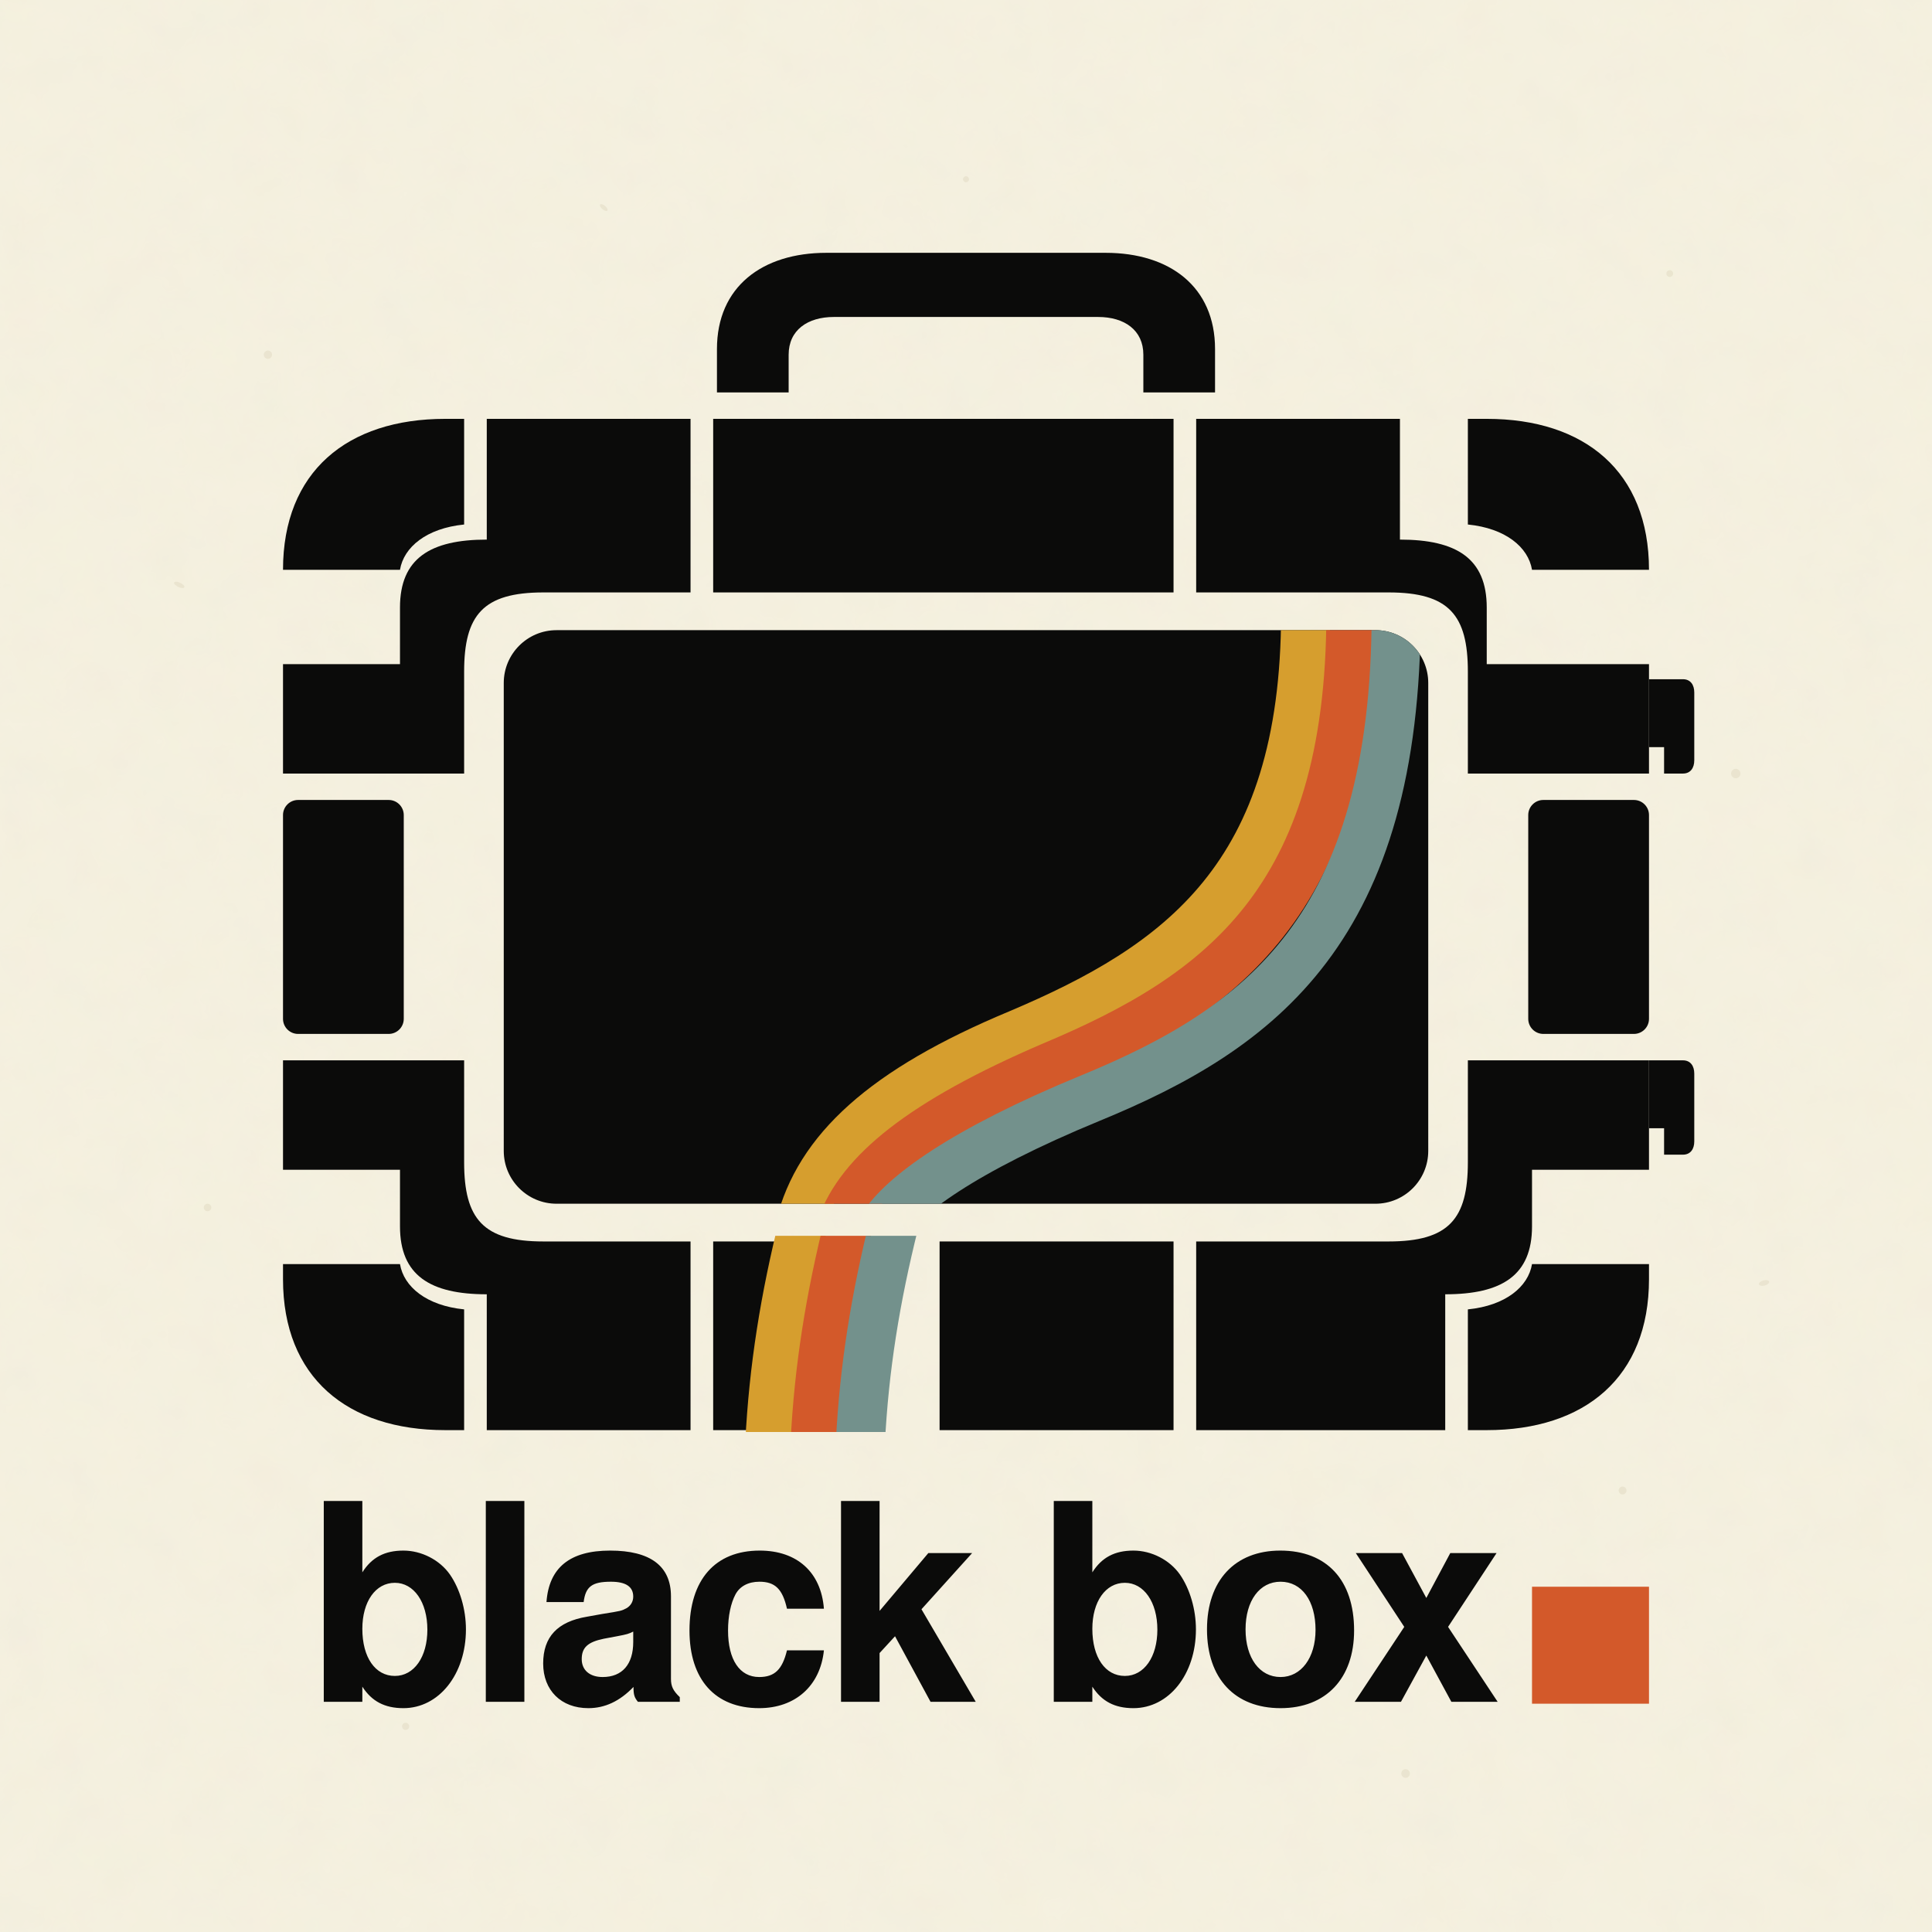
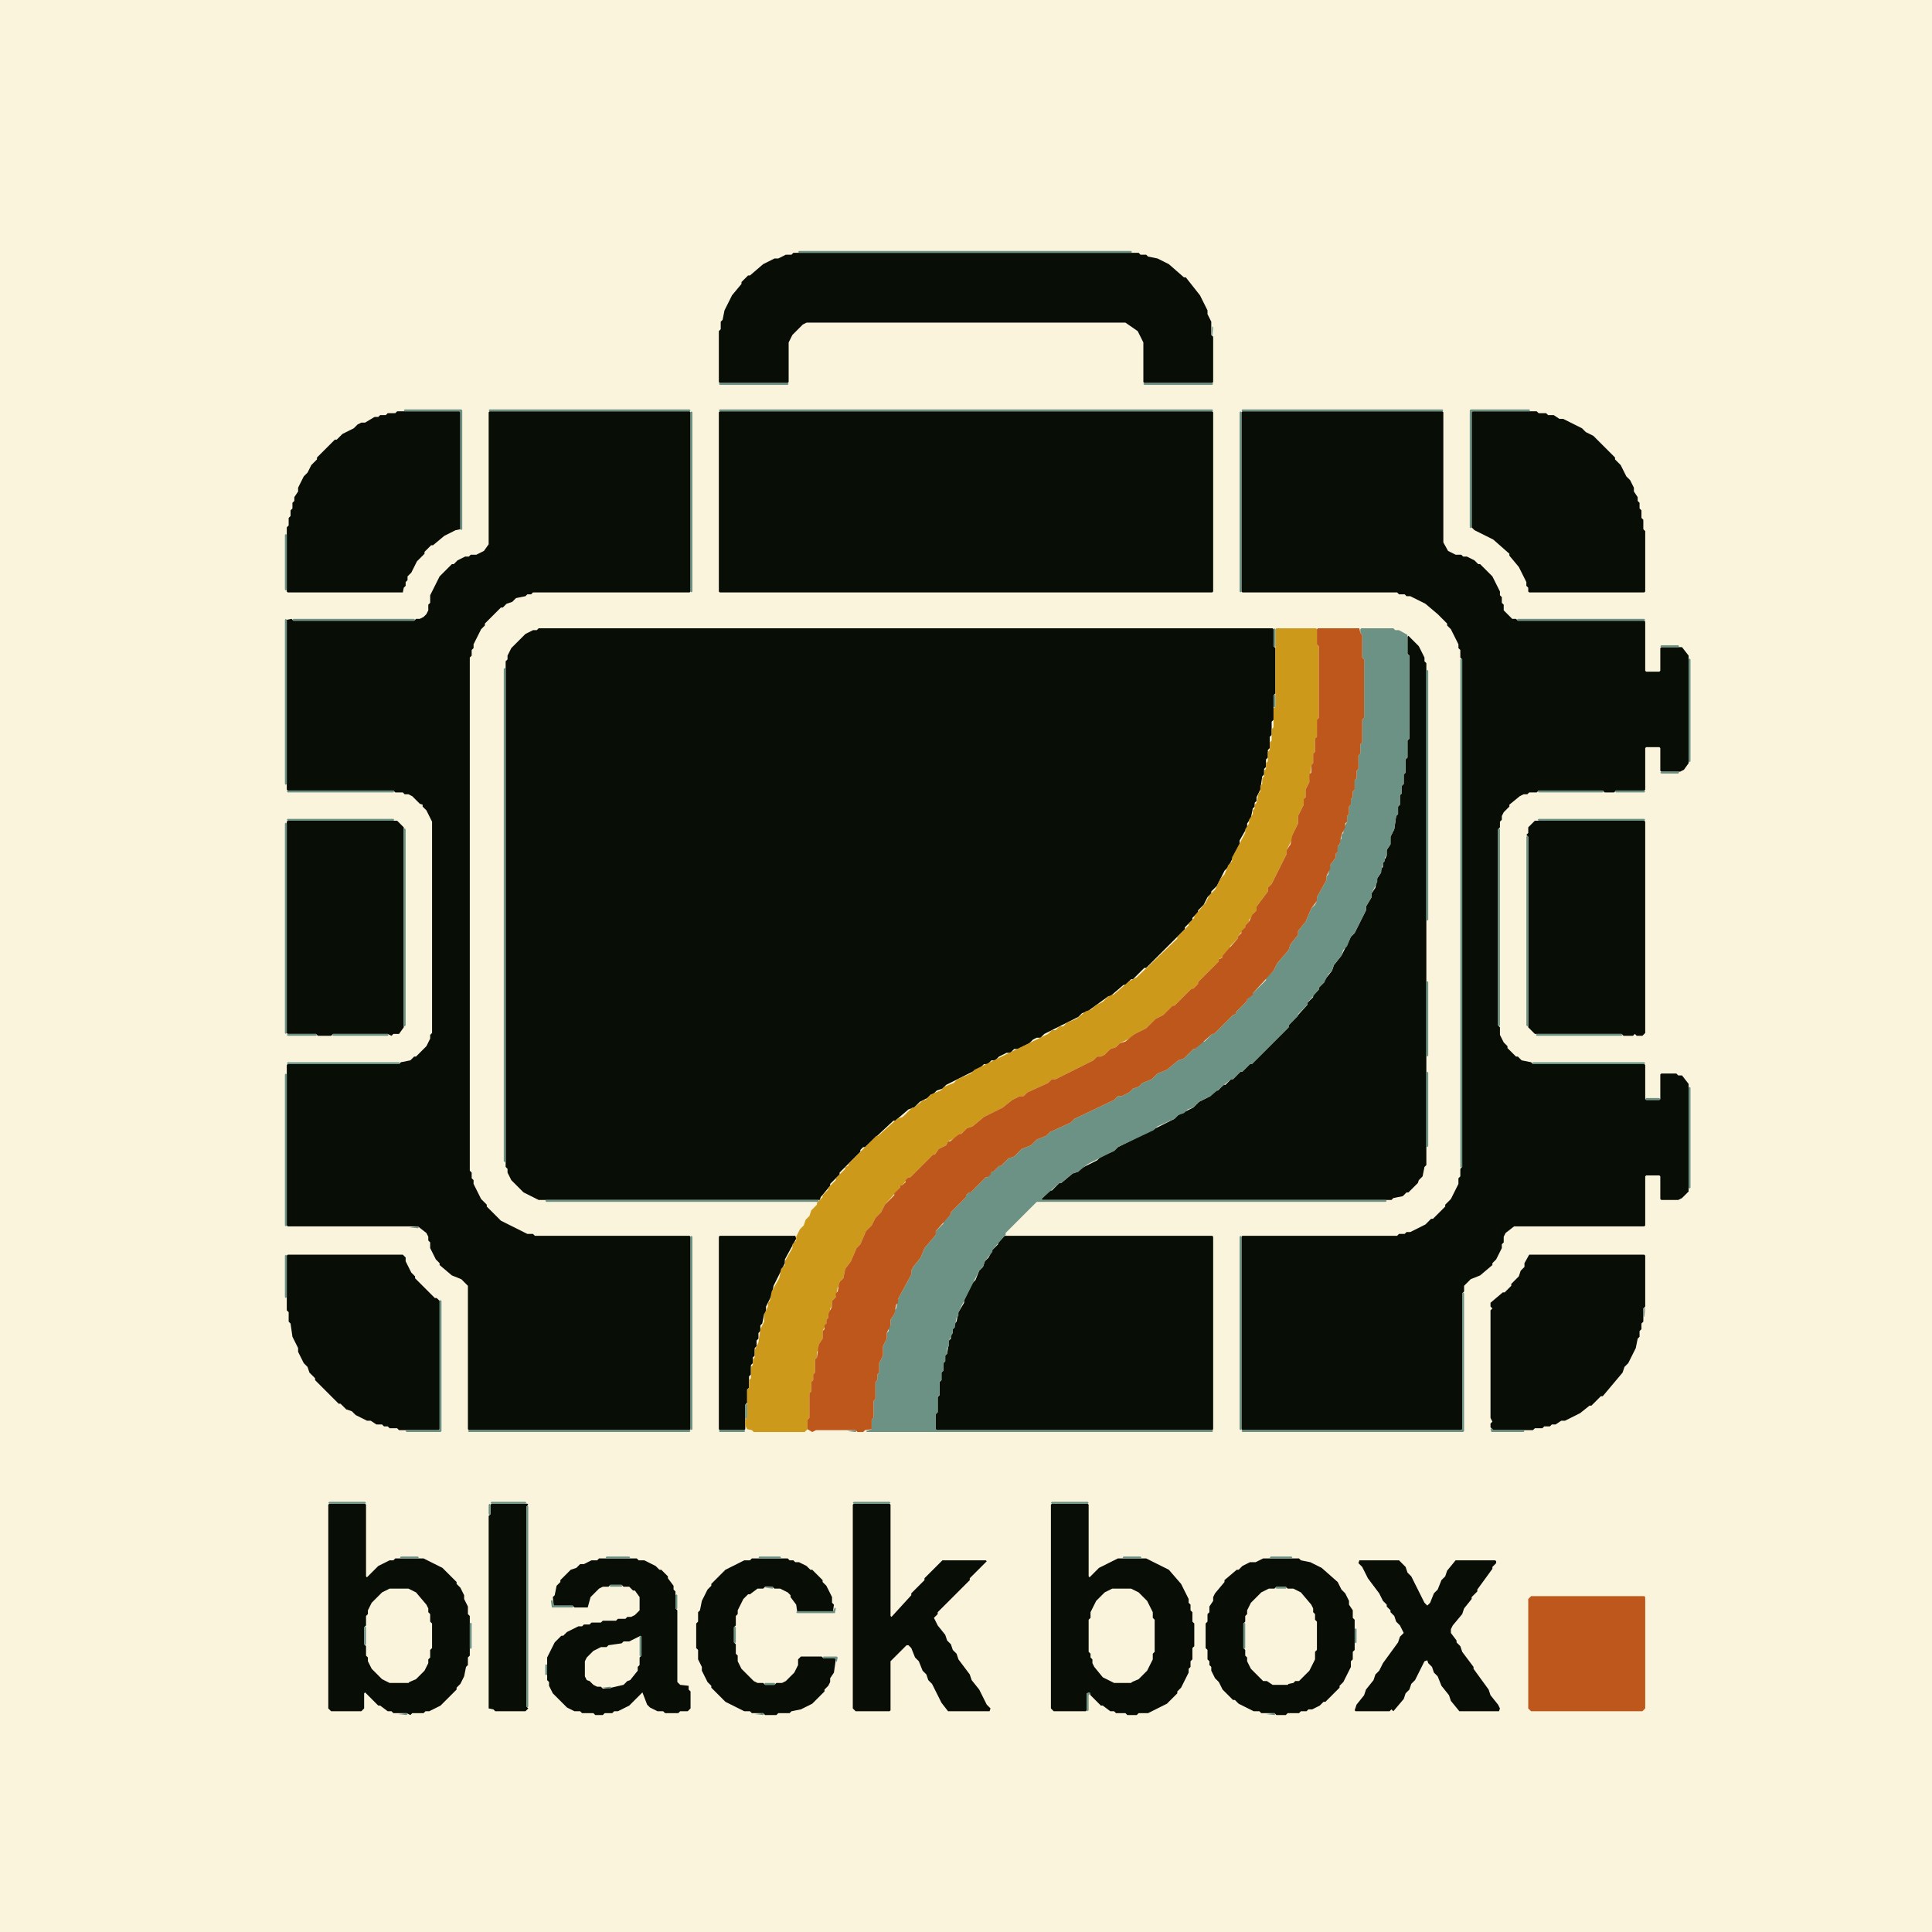
- <svg xmlns="http://www.w3.org/2000/svg" viewBox="0 0 1024 1024" width="1024" height="1024">
-   <defs>
-     <filter id="paper-texture" x="0%" y="0%" width="100%" height="100%">
-       <feTurbulence type="fractalNoise" baseFrequency="0.04" numOctaves="4" seed="15" result="noise" />
-       <feColorMatrix type="matrix" values="         1 0 0 0 0         0 1 0 0 0         0 0 1 0 0         0 0 0 0.045 0" in="noise" result="faintNoise" />
-       <feComposite operator="in" in="faintNoise" in2="SourceGraphic" result="clippedNoise" />
-       <feBlend mode="multiply" in="SourceGraphic" in2="clippedNoise" />
-     </filter>
-     <clipPath id="inner-screen-clip">
-       <rect x="267" y="334" width="490" height="304" rx="28" />
-     </clipPath>
-     <clipPath id="bottom-bezel-clip">
-       <rect x="378" y="655" width="234" height="104" />
-     </clipPath>
-   </defs>
-   <g id="background">
-     <rect width="1024" height="1024" fill="#F8F5E8" />
-     <rect width="1024" height="1024" fill="#F5F1E0" filter="url(#paper-texture)" />
-     <g fill="#E2DBC3" opacity="0.55">
-       <circle cx="142" cy="188" r="2.2" />
-       <circle cx="885" cy="145" r="1.8" />
-       <circle cx="920" cy="410" r="2.5" />
-       <circle cx="110" cy="640" r="2.0" />
-       <circle cx="860" cy="790" r="2.1" />
-       <circle cx="215" cy="915" r="1.9" />
-       <circle cx="512" cy="95" r="1.6" />
-       <circle cx="745" cy="940" r="2.3" />
-       <ellipse cx="95" cy="310" rx="3" ry="1.2" transform="rotate(25 95 310)" />
-       <ellipse cx="935" cy="680" rx="2.8" ry="1.4" transform="rotate(-15 935 680)" />
-       <ellipse cx="320" cy="110" rx="2.5" ry="1.1" transform="rotate(40 320 110)" />
-     </g>
-   </g>
-   <g id="case-icon" fill="#0B0B0A">
-     <path d="M 380 208              L 380 185              C 380 152, 404 134, 438 134              L 586 134              C 620 134, 644 152, 644 185              L 644 208              L 606 208              L 606 188              C 606 175, 596 168, 582 168              L 442 168              C 428 168, 418 175, 418 188              L 418 208 Z" />
-     <path d="M 150 302              C 150 250, 184 222, 236 222              L 246 222              L 246 278              C 226 280, 214 290, 212 302 Z" />
-     <path d="M 258 222              L 366 222              L 366 314              L 288 314              C 256 314, 246 326, 246 356              L 246 410              L 150 410              L 150 352              L 212 352              L 212 322              C 212 296, 228 286, 258 286 Z" />
-     <rect x="378" y="222" width="244" height="92" />
-     <path d="M 634 222              L 742 222              L 742 286              C 772 286, 788 296, 788 322              L 788 352              L 874 352              L 874 410              L 778 410              L 778 356              C 778 326, 768 314, 736 314              L 634 314 Z" />
-     <path d="M 754 222              L 788 222              C 840 222, 874 250, 874 302              L 812 302              C 810 290, 798 280, 778 278              L 778 222 Z" />
-     <rect x="150" y="424" width="64" height="124" rx="8" />
-     <path d="M 150 562              L 246 562              L 246 616              C 246 646, 256 658, 288 658              L 366 658              L 366 758              L 258 758              L 258 686              C 228 686, 212 676, 212 650              L 212 620              L 150 620 Z" />
-     <path d="M 150 670              L 212 670              C 214 682, 226 692, 246 694              L 246 758              L 236 758              C 184 758, 150 730, 150 678 Z" />
-     <rect x="378" y="658" width="44" height="100" />
-     <rect x="498" y="658" width="124" height="100" />
-     <path d="M 634 658              L 736 658              C 768 658, 778 646, 778 616              L 778 562              L 874 562              L 874 620              L 812 620              L 812 650              C 812 676, 796 686, 766 686              L 766 758              L 634 758 Z" />
-     <path d="M 812 670              L 874 670              L 874 678              C 874 730, 840 758, 788 758              L 778 758              L 778 694              C 798 692, 810 682, 812 670 Z" />
-     <rect x="810" y="424" width="64" height="124" rx="8" />
-     <path d="M 874 360 L 892 360 C 896 360, 898 363, 898 367 L 898 403 C 898 407, 896 410, 892 410 L 882 410 L 882 396 L 874 396 Z" />
-     <path d="M 874 562 L 892 562 C 896 562, 898 565, 898 569 L 898 605 C 898 609, 896 612, 892 612 L 882 612 L 882 598 L 874 598 Z" />
-     <rect x="267" y="334" width="490" height="304" rx="28" />
-   </g>
-   <g id="retro-ribbon" fill="none" stroke-linecap="butt">
-     <g clip-path="url(#inner-screen-clip)">
-       <path d="M 692 325 C 692 465, 625 512, 540 548 C 468 578, 434 610, 424 650" stroke="#D69E2E" stroke-width="26" />
-       <path d="M 716 325 C 716 478, 646 528, 558 565 C 488 595, 456 622, 446 650" stroke="#D3592A" stroke-width="26" />
-       <path d="M 740 325 C 740 492, 668 545, 578 582 C 510 610, 478 634, 468 650" stroke="#73918C" stroke-width="26" />
-     </g>
-     <g clip-path="url(#bottom-bezel-clip)">
-       <path d="M 426 648 C 416 688, 410 725, 408 765" stroke="#D69E2E" stroke-width="26" />
-       <path d="M 450 648 C 440 688, 434 725, 432 765" stroke="#D3592A" stroke-width="26" />
-       <path d="M 474 648 C 464 688, 458 725, 456 765" stroke="#73918C" stroke-width="26" />
-     </g>
-   </g>
-   <g id="wordmark" fill="#0B0B0A">
-     <text x="163" y="902" font-family="'Helvetica Neue', Helvetica, 'Inter', 'Futura', Arial, sans-serif" font-weight="700" font-size="146" letter-spacing="-4.5">black box</text>
-     <rect x="812" y="841" width="62" height="62" fill="#D3592A" />
-   </g>
+ <svg xmlns="http://www.w3.org/2000/svg" width="1024" height="1024" viewBox="0 0 1024 1024">
+   <rect width="100%" height="100%" fill="#faf4dd" />
+   <path fill="#080d06" fill-rule="evenodd" d="M642.5,203 606.5,203 606,202.5 606,181.5 603,175.5 596.5,171 579.5,171 427.5,171 425.5,172 420,177.5 418,181.5 418,202.5 417.5,203 381.5,203 381,202.5 381,175.5 382,174.5 382,170.5 383,169.5 384,164.5 388,156.5 393,150.5 393,149.5 396.5,146 397.5,146 404.5,140 410.5,137 412.5,137 416.5,135 419.5,135 420.5,134 603.5,134 604.5,135 607.5,135 608.5,136 613.5,137 619.5,140 627.5,147 628.5,147 636,156.5 640,164.5 640,166.5 642,170.5 642,177.5 643,178.5 643,202.5ZM213.5,314 152.5,314 152,313.5 152,279.5 153,278.5 153,274.5 154,273.5 154,270.5 155,269.5 155,266.5 156,265.5 156,263.5 158,260.5 158,258.5 161,252.5 163,250.5 165,246.5 168,243.5 168,242.5 177.5,233 178.5,233 181.5,230 187.5,227 189.5,225 191.5,224 193.5,224 198.5,221 200.5,221 201.5,220 204.5,220 205.5,219 209.5,219 210.5,218 243.5,218 244,218.5 244,280.5 241.5,281 235.5,284 229.5,289 228.5,289 225,292.5 225,293.5 221,297.5 218,303.5 216,305.5 216,307.5 215,308.5 215,310.5 214,311.5ZM365.5,758 248.5,758 248,757.5 248,681.5 244.5,678 239.5,676 233,670.5 233,669.5 231,667.5 228,661.5 228,658.5 227,657.5 227,655.5 226,653.5 221.5,650 152.5,650 152,649.5 152,564.5 152.5,564 211.5,564 212.5,563 217.5,562 219.5,560 220.5,560 226,554.5 228,550.5 228,548.5 229,547.5 229,435.5 226,429.5 224,427.5 224,426.5 222.5,426 218.5,422 216.5,421 214.5,421 213.5,420 209.5,420 208.5,419 152.5,419 152,418.5 152,328.5 154.5,328 155.5,329 219.5,329 220.5,328 222.5,328 224.5,327 226,325.5 227,323.5 227,320.5 228,319.5 228,315.5 233,305.5 239.5,299 240.5,299 242.5,297 246.5,295 248.5,295 249.5,294 252.5,294 256.5,292 259,288.5 259,218.5 259.5,218 365.5,218 366,218.5 366,313.5 365.5,314 282.5,314 281.5,315 279.5,315 278.5,316 273.5,317 271.5,319 268.5,320 266.5,322 265.5,322 257,330.5 257,331.5 255,333.5 251,341.5 251,343.5 250,344.5 250,347.5 249,348.5 249,620.5 250,621.5 250,624.5 251,625.5 251,627.5 255,635.5 258,638.5 258,639.5 265.5,647 279.5,654 282.5,654 283.5,655 365.5,655 366,655.5 366,757.5ZM642.5,314 381.5,314 381,313.5 381,218.5 381.5,218 642.5,218 643,218.5 643,313.5ZM774.5,758 658.5,758 658,757.5 658,655.5 658.5,655 740.5,655 741.5,654 744.5,654 745.5,653 747.5,653 755.5,649 758.5,646 759.5,646 766,639.5 766,638.5 769,635.5 773,627.5 773,624.5 774,623.5 774,619.5 775,618.5 775,349.5 774,348.5 774,344.5 773,343.5 773,341.5 769,333.5 767,331.5 767,330.5 762,325.5 755.5,320 747.5,316 745.5,316 744.5,315 741.5,315 740.5,314 658.5,314 658,313.5 658,218.5 658.5,218 764.5,218 765,218.5 765,287.5 767.5,292 771.5,294 774.5,294 775.5,295 777.5,295 781.5,297 783.5,299 784.5,299 791,305.5 795,313.5 795,315.5 796,316.5 796,319.5 797,320.5 797,323.5 801.5,328 803.5,328 804.5,329 871.5,329 872,329.5 872,355.5 872.5,356 879.5,356 880,355.5 880,343.5 880.5,343 891.5,343 895,347.5 895,404.5 892.5,408 890.5,409 880.5,409 880,408.5 880,396.5 879.5,396 872.5,396 872,396.5 872,418.5 871.5,419 856.5,419 855.5,420 850.5,420 849.5,419 815.5,419 814.5,420 810.5,420 809.5,421 807.5,421 805.5,422 800,426.5 800,427.5 797,430.5 796,432.5 796,434.5 795,435.5 795,438.5 794,439.5 794,543.5 795,544.5 795,548.5 797,552.5 799,554.5 799,555.5 803.5,560 804.5,560 806.5,562 811.5,563 812.5,564 871.5,564 872,564.5 872,582.5 872.5,583 879.5,583 880,582.5 880,569.5 880.5,569 888.5,569 889.5,570 891.5,570 895,574.5 895,631.5 891.5,635 889.5,636 880.5,636 880,635.5 880,623.5 879.5,623 872.5,623 872,623.5 872,649.5 871.5,650 802.5,650 798,653.5 797,655.5 797,658.5 796,659.5 796,661.5 793,667.5 791,669.5 791,670.5 784.5,676 779.5,678 776,681.5 776,684.5 775,685.5 775,757.5ZM871.5,314 810.5,314 810,313.5 810,311.5 809,310.5 809,308.5 808,306.5 805,300.5 800,294.5 800,293.5 791.5,286 781.5,281 780,279.5 780,218.5 780.5,218 814.5,218 815.5,219 819.5,219 820.5,220 823.5,220 826.5,222 828.5,222 838.5,227 840.5,229 844.5,231 856,242.5 856,243.5 859,246.5 862,252.5 864,254.5 866,258.5 866,260.5 868,263.5 868,265.5 869,266.5 869,269.5 870,270.5 870,274.5 871,275.5 871,280.5 872,281.5 872,313.5ZM434.5,636 285.5,636 277.5,632 271,625.5 269,621.5 269,619.5 268,618.5 268,463.5 268,350.5 269,349.5 269,347.5 271,343.5 278.5,336 282.5,334 284.5,334 285.5,333 674.5,333 675,333.5 675,342.5 676,343.5 676,367.5 675,368.5 675,381.5 674,382.5 674,389.5 673,390.5 673,396.5 672,397.5 672,401.5 671,402.5 671,406.5 670,407.5 670,410.5 669,411.5 668,418.5 666,422.5 666,424.5 665,425.5 665,427.5 664,428.5 663,433.5 661,436.5 661,438.5 657,445.5 657,447.5 651,459.5 649,461.5 645,469.5 642,472.5 642,473.5 640,475.5 638,479.5 635,482.5 635,483.5 632,486.5 632,487.5 628,491.5 628,492.5 607.5,513 606.5,513 600.5,519 599.5,519 596.5,522 595.5,522 588.5,528 587.5,528 576.5,536 573.5,537 571.5,539 553.5,548 551.5,550 549.5,550 547.5,551 545.5,553 539.5,556 537.5,556 535.5,558 533.5,558 529.5,560 527.5,562 525.5,562 523.5,564 521.5,564 519.5,566 501.5,575 499.5,577 496.5,578 494.5,580 493.5,580 491.5,582 487.5,584 484.5,587 481.5,588 474.5,594 473.5,594 458.5,608 457.5,608 456,609.5 456,610.5 445,621.5 445,622.5 440,627.5 440,628.5 435,634.5ZM737.5,636 552.5,636 552,635.5 556.5,631 557.5,631 561.5,627 562.5,627 568.5,622 571.5,621 573.5,619 581.5,615 583.5,613 590.5,610 592.5,608 622.5,593 624.5,591 632.5,587 635.5,584 641.5,581 644.5,578 645.5,578 648.5,575 649.5,575 652.5,572 653.5,572 657.5,568 658.5,568 662.5,564 663.5,564 683,544.5 683,543.5 693,532.5 693,531.5 696,528.5 696,527.5 699,524.5 699,523.5 702,520.5 702,519.5 706,514.5 707,511.5 711,506.5 716,496.5 718,494.5 724,482.5 724,480.5 727,475.5 727,473.5 729,470.5 730,465.5 732,462.5 732,460.5 733,459.5 733,457.5 735,453.5 735,450.5 737,447.5 737,443.5 739,439.5 740,432.5 741,431.5 741,427.5 742,426.5 742,421.5 743,420.5 743,416.5 744,415.5 744,410.5 745,409.5 745,402.5 746,401.5 746,392.5 747,391.5 747,347.5 746,346.5 746,337.5 746.5,337 752,342.5 755,348.5 755,350.5 756,351.5 756,617.5 755,618.5 754,623.5 752,625.5 751.5,627 746.5,632 745.5,632 743.5,634 738.5,635ZM207.5,549 205.5,548 176.5,548 175.5,549 168.5,549 167.5,548 152.5,548 152,547.5 152,435.5 152.5,435 210.5,435 214,438.5 214,544.5 211.5,548 208.5,548ZM870.5,549 867.5,549 866.5,548 865.5,549 860.5,549 859.5,548 813.5,548 810,544.5 810,443.5 809,442.5 810,441.5 810,438.5 813.5,435 871.5,435 872,435.5 872,547.5ZM394.5,758 381.5,758 381,757.5 381,655.5 381.5,655 421.5,655 422,656.5 416,667.5 416,669.5 410,681.5 409,686.5 406,692.5 406,695.5 405,696.5 404,701.5 403,702.5 403,705.5 402,706.5 402,709.5 401,710.5 401,713.5 400,714.5 400,718.5 399,719.5 399,722.5 398,723.5 398,728.5 397,729.5 397,735.5 396,736.5 396,743.5 395,744.5 395,757.5ZM642.5,758 496.5,758 496,757.5 496,749.5 497,748.5 497,740.5 498,739.5 498,732.5 499,731.5 499,727.5 500,726.5 500,722.5 501,721.5 501,718.5 502,717.5 503,710.5 504,709.5 504,707.5 505,706.5 505,704.5 506,703.5 506,701.5 507,700.5 508,695.5 511,690.5 511,688.5 515,680.5 517,678.5 519,673.5 521,671.5 522,668.5 524,666.5 526,662.5 529,659.5 529,658.5 532.5,655 642.5,655 643,655.5 643,757.5ZM232.5,758 211.5,758 210.5,757 206.5,757 205.5,756 203.5,756 202.5,755 199.5,755 196.5,753 194.5,753 188.5,750 186.5,748 183.5,747 180.5,744 179.5,744 167,731.5 167,730.5 164,727.5 163,724.5 161,722.5 158,716.5 158,714.5 155,708.5 154,701.5 153,700.5 153,695.5 152,694.5 152,665.5 152.5,665 213.5,665 215,666.5 215,668.5 218,674.5 220,676.5 220,677.5 230.5,688 231.5,688 233,689.5 233,757.5ZM812.5,758 791.5,758 790,756.5 790,754.5 791,753.5 790,751.5 790,694.5 791,693.5 790,692.5 790,690.5 796.5,685 797.5,685 801,681.5 801,680.5 805,676.5 806,673.5 808,671.5 808,669.5 810.5,665 871.5,665 872,665.5 872,692.5 871,693.5 871,700.5 870,701.5 870,704.5 869,705.5 869,708.5 868,709.5 867,714.5 863,722.5 861,724.5 860,727.5 849.5,740 848.5,740 843.5,745 842.5,745 837.5,749 829.5,753 827.5,753 824.5,755 822.5,755 821.5,756 818.5,756 817.5,757 813.5,757ZM217.5,909 215.5,908 208.5,908 207.5,907 205.5,907 201.5,904 200.5,904 193.5,897 193,897.5 193,905.5 191.5,907 175.5,907 174,905.5 174,797.5 174.5,797 193.5,797 194,797.5 194,835.5 194.5,836 200.5,830 206.5,827 208.5,827 209.5,826 224.5,826 234.5,831 242,838.5 242,839.5 244,841.5 246,845.5 246,847.5 248,851.5 248,855.5 249,856.5 249,877.5 248,878.5 248,882.5 247,883.5 246,888.5 244,892.5 242,894.5 242,895.5 233.5,904 227.5,907 225.5,907 224.5,908 218.5,908ZM278.5,907 262.5,907 261.5,906 259,905.5 259,803.5 260,802.5 260,797.5 260.5,797 279.5,797 280,797.5 279,798.5 279,904.5 280,905.5ZM524.5,907 502.5,907 499,902.5 494,892.5 492,890.5 491,887.5 489,885.5 487,880.5 485,878.5 483,873.5 481.5,872 480.5,872 472,880.5 472,906.5 471.5,907 453.5,907 452,905.5 452,797.5 452.5,797 471.5,797 472,797.5 472,856.5 472.5,857 483,845.5 483,844.5 490,837.5 490,836.5 499.5,827 522.5,827 523,827.5 514,836.5 514,837.5 497,854.5 497,855.5 495,857.5 497,861.5 501,866.5 502,869.5 504,871.5 505,874.5 507,876.5 508,879.5 514,887.5 515,890.5 519,895.5 523,903.5 525,905.5ZM602.5,909 597.5,909 596.5,908 591.5,908 590.5,907 588.5,907 584.5,904 583.5,904 578,898.5 577.5,897 576,897.5 576,906.5 575.5,907 558.5,907 557,905.5 557,797.5 557.5,797 576.5,797 577,797.5 577,835.5 577.5,836 582.5,831 592.5,826 607.5,826 619.5,832 626,839.5 630,847.5 630,849.5 631,850.5 631,853.5 632,854.5 632,859.5 633,860.5 633,872.5 632,873.5 632,879.5 631,880.5 631,883.5 630,884.5 630,886.5 626,894.5 624,896.5 624,897.5 618.5,903 608.5,908 603.5,908ZM319.5,909 315.5,909 314.5,908 308.5,908 307.5,907 304.5,907 300.5,905 293,897.5 291,893.5 291,891.5 290,890.5 290,878.5 294,870.5 297.5,867 298.5,867 300.5,865 306.5,862 308.5,862 309.5,861 312.5,861 313.5,860 318.5,860 319.5,859 326.5,859 327.5,858 331.5,858 332.5,857 334.5,857 336.5,856 339,853.5 339,846.5 336.5,843 335.5,843 333.5,841 330.5,841 329.5,840 323.5,840 322.5,841 319.5,841 317.5,842 313,846.5 311.5,852 304.5,852 303.5,851 293.5,851 293,846.5 294,845.5 295,840.5 297,838.5 297,837.5 302.5,832 305.5,831 307.5,829 309.5,829 313.5,827 316.5,827 317.5,826 337.5,826 338.5,827 341.5,827 347.5,830 349.5,832 350.5,832 354,835.5 354,836.5 357,840.5 357,842.5 358,843.5 358,852.5 359,853.5 359,891.5 360.5,893 365,893.5 365,895.5 366,896.5 366,905.5 364.5,907 360.5,907 359.5,908 352.5,908 351.5,907 348.5,907 344.5,905 343,903.5 340.5,897 333.5,904 327.5,907 325.5,907 324.5,908 320.5,908ZM411.5,909 405.5,909 404.5,908 398.5,908 397.5,907 394.5,907 384.5,902 377,894.5 377,893.5 375,891.5 372,885.5 372,883.5 370,879.5 370,874.5 369,873.5 369,860.5 370,859.5 370,854.5 371,853.5 372,848.5 375,842.5 377,840.5 377,839.5 384.5,832 394.5,827 397.5,827 398.5,826 417.5,826 418.5,827 420.5,827 421.5,828 423.5,828 427.5,830 429.5,832 430.5,832 436,837.5 436,838.5 438,840.5 441,846.5 441,849.5 442,850.5 441.5,854 422.5,854 422,850.5 419,846.5 419,845.5 417.5,844 413.5,842 410.5,842 409.5,841 405.5,841 404.5,842 401.5,842 397.5,845 396.5,845 394,847.5 391,853.5 391,855.5 390,856.5 390,861.5 389,862.5 389,870.5 390,871.5 390,876.5 391,877.5 391,880.5 393,884.5 399.5,891 401.5,892 404.5,892 405.5,893 410.5,893 411.5,892 414.5,892 416.5,891 421,886.5 423,882.5 423,879.5 424.5,878 435.5,878 436.5,879 442.5,879 443,879.5 442,886.5 440,889.5 440,891.5 439,893.5 437,895.5 437,896.5 430.5,903 424.5,906 419.5,907 418.5,908 412.5,908ZM681.5,909 676.5,909 675.5,908 668.5,908 667.5,907 664.5,907 656.5,903 654.5,901 653.5,901 648,895.5 646,891.5 644,889.5 642,885.5 642,883.5 641,882.5 641,880.5 640,879.5 640,874.5 639,873.5 639,860.5 640,859.5 640,855.5 641,854.5 641,851.5 643,848.5 643,846.5 644,844.5 649,838.5 649,837.5 655.5,832 656.5,832 658.5,830 662.5,828 665.5,828 669.5,826 688.5,826 689.5,827 694.5,828 700.5,831 709,838.5 711,842.5 713,844.5 715,848.5 715,850.5 717,853.5 717,857.5 718,858.5 718,874.5 717,875.5 717,879.5 716,880.5 716,883.5 712,891.5 710,893.5 710,894.5 702.5,902 701.5,902 699.5,904 695.5,906 693.5,906 692.5,907 689.5,907 688.5,908 682.5,908ZM794.5,907 773.5,907 769,901.5 768,898.5 764,893.5 762,888.5 760,886.5 759,883.5 757,881.5 756.5,880 755,880.5 750,890.5 748,892.5 747,895.5 745,897.5 744,900.5 738.5,907 737.5,906 736.5,907 718.5,907 718,906.5 719,903.5 723,898.5 724,895.5 728,890.5 729,887.5 731,885.5 733,881.5 741,870.5 742,867.5 744,865.5 742,861.5 740,859.5 739,856.5 737,854.5 737,853.5 735,851.5 735,850.5 733,848.5 731,844.5 725,836.5 722,830.5 720,828.5 720.5,827 741.5,827 745,830.5 746,833.5 748,835.5 755,849.5 756.5,851 758,849.5 760,844.5 762,842.5 764,837.5 766,835.5 767,832.5 771.5,827 792.5,827 793,827.5 793,828.5 791,830.5 791,831.5 783,842.5 783,843.5 780,846.5 780,847.5 776,852.5 775,855.5 770,861.5 769,863.5 769,865.5 772,869.5 772,870.5 774,872.5 775,875.5 781,883.5 781,884.5 789,895.5 790,898.5 794,903.5 795,905.5ZM683,892.5 685.5,892 686.5,891 688.5,891 694,885.5 697,879.5 697,875.5 698,874.5 698,859.5 697,858.5 697,855.5 696,854.5 696,852.5 695,850.5 689.5,844 685.5,842 682.5,842 681.5,841 676.5,841 675.5,842 672.5,842 668.5,844 663,849.5 661,853.5 661,855.5 660,856.5 660,859.5 659,860.5 659,873.5 660,874.5 660,877.5 661,878.5 661,880.5 663,884.5 669.5,891 671.5,891 674.5,893 682.5,893ZM217,891.5 220.5,890 225,885.5 227,881.5 227,879.5 228,878.5 228,874.5 229,873.5 229,860.5 228,859.5 228,855.5 227,854.5 227,852.5 226,850.5 220.5,844 216.5,842 206.5,842 202.5,844 199.5,847 197,849.5 195,853.5 195,855.5 194,856.5 194,861.5 193,862.5 193,871.5 194,872.5 194,877.5 195,878.5 195,880.5 197,884.5 202.5,890 206.5,892 216.5,892ZM600,891.5 603.5,890 608,885.5 611,879.5 611,876.5 612,875.5 612,858.5 611,857.5 611,854.5 608,848.5 603.5,844 599.5,842 589.5,842 585.5,844 581,848.5 578,854.5 578,857.5 577,858.5 577,875.5 578,876.5 578,878.5 579,879.5 579,881.5 580,883.5 584.5,889 590.5,892 599.5,892ZM324,894.5 330.5,893 332.5,891 334,890.5 338,885.5 338,883.5 339,882.5 339,878.5 340,877.5 340,867.5 339.5,867 333.5,870 330.5,870 329.5,871 322.5,872 321.5,873 318.5,873 314.5,875 311,878.5 310,880.5 310,888.5 311,890.5 312.5,891 314.5,893 316.5,894 318.5,894 319.5,895Z" />
+   <path fill="#cc991b" fill-rule="evenodd" d="M426.5,759 399.5,759 398.5,758 396,757.5 395,755.5 395,752.5 396,751.5 396,736.5 397,735.5 397,731.5 398,730.5 398,724.5 399,723.5 399,720.5 400,719.5 400,715.5 402,711.5 403,704.5 405,700.5 405,696.5 407,692.5 407,690.5 408,689.5 409,684.5 413,677.5 414,672.5 416,670.5 416,668.5 420,661.5 420,659.5 422,657.5 422,655.5 424,651.5 426,649.5 427,646.5 429,644.5 430,641.5 433,638.5 433,637.5 436,634.5 436,633.5 439,630.5 439,629.5 443,625.5 443,624.5 448,619.5 448,618.5 449.5,618 450,616.5 464.5,602 465.5,602 475.5,593 478.5,592 483.5,587 484.5,587 489.5,583 490.5,583 493.5,580 498.5,578 500.5,576 505.5,574 507.5,572 514.5,569 516.5,567 555.5,548 557.5,546 559.5,546 561.5,544 563.5,544 565.5,542 570.5,540 575.5,536 578.5,535 580.5,533 584.5,531 587.5,528 590.5,527 598.5,520 602.5,518 624,497.5 624,496.5 630,490.5 630,489.5 633,486.5 633,485.5 639,478.5 641,474.5 644,471.5 647,465.5 649,463.5 651,458.5 653,456.5 653,454.5 660,441.5 660,439.5 662,436.5 662,434.5 664,431.5 664,429.5 665,428.5 665,426.5 666,425.5 667,420.5 668,419.5 668,416.5 669,415.5 669,412.5 670,411.5 670,408.5 671,407.5 671,404.5 672,403.5 672,398.5 673,397.5 673,393.5 674,392.5 674,386.5 675,385.5 675,375.5 676,374.5 676,333.5 676.5,333 697.5,333 698,333.5 698,341.5 699,342.5 699,380.5 698,381.5 698,390.5 697,391.5 697,398.5 696,399.5 696,404.5 695,405.5 694,414.5 692,418.5 692,422.5 691,423.5 691,426.5 688,432.5 688,436.5 685,442.5 685,444.5 682,450.5 682,452.5 674,468.5 672,470.5 672,472.5 666,480.5 666,482.5 664,484.5 664,485.5 662,487.5 662,488.5 660,490.5 660,491.5 656,496.5 656,497.5 652,501.5 652,502.5 648,506.5 648,507.5 646.5,508 646,509.5 635,520.5 635,521.5 632.5,524 631.5,524 622.5,533 621.5,533 616.5,538 612.5,540 607.5,545 601.5,548 599.5,550 593.5,553 591.5,555 588.5,556 585.5,559 583.5,560 581.5,560 579.5,562 559.5,572 557.5,572 555.5,574 544.5,579 542.5,581 540.5,581 536.5,583 531.5,587 521.5,592 515.5,597 512.5,598 509.5,601 508.5,601 506.5,603 502.5,605 501.5,607 497.5,609 495.5,612 494.5,612 482.5,624 481.5,624 478.5,628 477,628.5 477,629.5 469,638.5 467,642.5 464,645.5 462,649.5 459,652.5 456,659.5 454,661.5 451,668.5 448,672.5 447,677.5 445,679.5 445,681.5 444,682.5 443,687.5 441,689.5 441,692.5 440,693.5 440,695.5 439,696.5 439,698.5 438,699.5 438,701.5 436,705.5 436,709.5 434,712.5 434,715.5 433,716.5 433,719.5 432,720.5 432,727.5 431,728.5 431,731.5 430,732.5 430,737.5 429,738.5 429,751.5 428,752.5 428,757.5Z" />
+   <path fill="#6c9286" fill-rule="evenodd" d="M599.5,134 423.5,134 423,133.5 423.5,133 599.5,133 600,133.5ZM642.5,178 642,177.5 642.5,173 643,173.5ZM417.5,204 381.5,204 381,203.5 381.5,203 417.5,203 418,203.5ZM642.5,204 606.5,204 606,203.5 606.5,203 642.5,203 643,203.5ZM244.5,281 244,280.5 244,218.5 243.5,218 214.5,218 214,217.5 214.5,217 244.5,217 245,217.5 245,280.5ZM365.5,218 259.5,218 259,217.5 259.5,217 365.5,217 366,217.5ZM642.5,218 381.5,218 381,217.5 381.5,217 642.5,217 643,217.5ZM764.5,218 658.5,218 658,217.5 658.5,217 764.5,217 765,217.5ZM779.5,280 779,279.5 779,217.5 779.5,217 810.5,217 811,217.5 810.5,218 780.5,218 780,218.5 780,279.5ZM366.5,314 366,313.5 366,218.5 366.5,218 367,218.5 367,313.5ZM657.5,314 657,313.5 657,218.5 657.5,218 658,218.5 658,313.5ZM151.5,313 151,312.5 151,283.5 151.5,283 152,283.5 152,312.5ZM151.5,416 151,415.5 151,328.5 151.5,328 152,328.5 152,415.5ZM219.5,329 155.5,329 155,328.5 155.5,328 219.5,328 220,328.5ZM871.5,329 804.5,329 804,328.5 804.5,328 871.5,328 872,328.5ZM675.5,343 675,342.5 675,333.5 675.5,333 676,333.5 676,342.5ZM642.5,759 459.5,759 459,758.5 462,757.5 462,752.5 463,751.5 463,742.5 464,741.5 464,732.5 465,731.5 465,728.5 466,727.5 466,722.5 468,718.5 468,713.5 470,709.5 470,706.5 471,705.5 471,703.5 472,702.5 472,699.5 474,696.5 474,694.5 475,693.5 476,688.5 483,675.5 483,673.5 484,671.5 488,666.5 490,661.5 496,654.5 496,652.5 500,648.5 500,647.5 504,643.5 504,642.5 512,634.5 512,633.5 513.5,632 514.5,632 522.5,624 523.5,624 525.5,621 526.5,621 529.5,618 530.5,618 534.5,614 537.5,613 541.5,609 546.5,607 549.5,604 554.5,602 556.5,600 567.5,595 569.5,593 590.5,583 592.5,581 594.5,581 598.5,579 600.5,577 603.5,576 605.5,574 610.5,572 613.5,569 618.5,567 624.5,562 627.5,561 632.5,556 633.5,556 637.5,552 638.5,552 642.5,548 643.5,548 653.5,538 655,537.5 655,536.5 661,530.5 661,529.5 662.5,528 663.5,528 664,526.5 671,519.5 671,518.5 675,514.5 677,510.5 683,503.5 684,500.5 688,495.5 688,493.5 692,488.5 695,481.5 697,479.5 698,477.5 698,475.5 703,466.5 703,464.5 704,463.5 705,458.5 708,454.5 708,452.5 709,451.5 709,448.5 710,447.5 710,445.5 711,444.5 711,442.5 712,441.5 712,439.5 714,435.5 714,432.5 715,431.5 715,427.5 716,426.5 716,423.5 717,422.5 717,419.5 718,418.5 718,413.5 719,412.5 719,408.5 720,407.5 720,400.5 721,399.5 721,394.5 722,393.5 722,381.5 723,380.5 723,349.5 722,348.5 722,336.5 721,335.5 721,333.5 721.5,333 738.5,333 739.5,334 741.5,334 746,336.5 746,346.5 747,347.5 747,391.5 746,392.5 746,401.5 745,402.5 745,409.5 744,410.5 744,415.5 743,416.5 743,420.5 742,421.5 742,426.5 741,427.5 741,431.5 740,432.5 739,439.5 737,443.5 737,447.5 735,450.5 735,453.5 734,454.5 734,456.5 733,457.5 732,462.5 730,465.5 730,467.5 727,473.5 727,475.5 724,480.5 724,482.5 718,494.5 716,496.5 714,501.5 712,503.5 711,506.5 707,511.5 706,514.5 704,516.5 702,520.5 699,523.5 699,524.5 693,531.5 693,532.5 688,537.5 688,538.5 683,543.5 683,544.5 663.5,564 662.5,564 658.5,568 657.5,568 653.5,572 652.5,572 641.5,581 635.5,584 632.5,587 629.5,588 627.5,590 624.5,591 622.5,593 613.5,597 611.5,599 592.5,608 590.5,610 576.5,617 571.5,621 568.5,622 562.5,627 561.5,627 552,635.5 552.5,636 734.5,636 735,636.5 734.5,637 549.5,637 533,653.5 533,654.5 526,662.5 526,663.5 522,668.5 521,671.5 519,673.5 508,695.5 508,697.5 507,698.5 506,703.5 505,704.5 505,706.5 503,710.5 503,713.5 502,714.5 502,717.5 501,718.5 501,721.5 500,722.5 500,726.5 499,727.5 499,731.5 498,732.5 498,739.5 497,740.5 497,748.5 496,749.5 496,757.5 496.5,758 642.5,758 643,758.5ZM889.5,343 880.5,343 880,342.5 880.5,342 889.5,342 890,342.5ZM774.5,619 774,618.5 774,349.5 774.5,349 775,349.5 775,618.5ZM895.5,404 895,403.5 895,349.5 895.5,349 896,349.5 896,403.5ZM267.5,616 267,615.5 267,463.5 267,354.5 267.5,354 268,354.5 268,615.5ZM756.5,488 756,487.5 756,355.5 756.5,355 757,355.5 757,487.5ZM675.5,375 675,374.5 675,368.5 675.5,368 676,368.5 676,374.5ZM889.5,410 880.5,410 880,409.5 880.5,409 889.5,409 890,409.5ZM208.5,420 152.5,420 152,419.5 152.5,419 208.5,419 209,419.5ZM849.5,420 815.5,420 815,419.5 815.5,419 849.5,419 850,419.5ZM871.5,420 856.5,420 856,419.5 856.5,419 871.5,419 872,419.5ZM208.5,435 152.5,435 152,434.5 152.5,434 208.5,434 209,434.5ZM871.5,435 815.5,435 815,434.5 815.5,434 871.5,434 872,434.5ZM151.5,548 151,547.5 151,436.5 151.5,436 152,436.5 152,547.5ZM214.5,544 214,543.5 214,439.5 214.5,439 215,439.5 215,543.5ZM794.5,544 794,543.5 794,439.5 794.5,439 795,439.5 795,543.5ZM809.5,544 809,543.5 809,443.5 809.5,443 810,443.5 810,543.5ZM756.5,560 756,559.5 756,520.5 756.5,520 757,520.5 757,559.5ZM167.5,549 152.5,549 152,548.5 152.5,548 167.5,548 168,548.5ZM205.5,549 176.5,549 176,548.5 176.5,548 205.5,548 206,548.5ZM859.5,549 814.5,549 814,548.5 814.5,548 859.5,548 860,548.5ZM211.5,564 152.5,564 152,563.5 152.5,563 211.5,563 212,563.5ZM871.5,564 812.5,564 812,563.5 812.5,563 871.5,563 872,563.5ZM756.5,608 756,607.5 756,568.5 756.5,568 757,568.5 757,607.5ZM151.5,650 151,649.5 151,569.5 151.5,569 152,569.5 152,649.5ZM895.5,630 895,629.5 895,576.5 895.5,576 896,576.5 896,629.5ZM879.5,583 872.5,583 872,582.5 872.5,582 879.5,582 880,582.5ZM433.5,637 289.5,637 289,636.5 289.5,636 433.5,636 434,636.5ZM221.5,651 217,650.5 221.5,650 222,650.5ZM366.5,758 366,757.5 366,655.5 366.5,655 367,655.5 367,757.5ZM657.5,758 657,757.5 657,655.5 657.5,655 658,655.5 658,757.5ZM151.5,688 151,687.5 151,665.5 151.5,665 152,665.5 152,687.5ZM775.5,759 658.5,759 658,758.5 658.5,758 774.5,758 775,757.5 775,685.5 775.5,685 776,685.5 776,758.5ZM233.5,759 215.5,759 215,758.5 215.5,758 232.5,758 233,757.5 233,689.5 233.5,689 234,689.5 234,758.5ZM871.5,698 871,697.5 871.5,693 872,693.5ZM395.5,752 395,751.5 395,744.5 395.5,744 396,744.5 396,751.5ZM807.5,759 790.5,759 790,757.5 790.5,757 791.5,758 807.5,758 808,758.5ZM365.5,759 248.5,759 248,758.5 248.5,758 365.5,758 366,758.5ZM394.5,759 381.5,759 381,758.5 381.5,758 394.5,758 395,758.5ZM453.5,759 449,758.5 453.5,758 454,758.5ZM193.5,797 174.5,797 174,796.5 174.5,796 193.5,796 194,796.5ZM278.5,797 260.5,797 260,796.5 260.5,796 278.5,796 279,796.5ZM471.5,797 452.5,797 452,796.5 452.5,796 471.5,796 472,796.5ZM576.5,797 557.5,797 557,796.5 557.5,796 576.5,796 577,796.5ZM259.5,803 259,802.5 259,797.5 259.5,797 260,797.5 260,802.5ZM279.5,905 279,904.5 279,798.5 279.5,798 280,798.5 280,904.5ZM221.5,826 212.5,826 212,825.5 212.5,825 221.5,825 222,825.5ZM333.5,826 321.5,826 321,825.5 321.5,825 333.5,825 334,825.5ZM413.5,826 402.5,826 402,825.5 402.5,825 413.5,825 414,825.5ZM604.5,826 595.5,826 595,825.5 595.5,825 604.5,825 605,825.5ZM684.5,826 673.5,826 673,825.5 673.5,825 684.5,825 685,825.5ZM329.5,841 323.5,841 323,840.5 323.5,840 329.5,840 330,840.5ZM409.5,842 405,841.5 409.5,841 410,841.5ZM681.5,842 676.5,842 676,841.5 676.5,841 681.5,841 682,841.5ZM358.5,853 358,852.5 358,845.5 358.5,845 359,845.5 359,852.5ZM303.5,852 292.5,852 292,848.5 292.5,848 293,848.5 293.5,851 303.5,851 304,851.5ZM442.5,855 422.5,855 422,854.5 422.5,854 441.5,854 442.5,852 443,852.5ZM249.5,874 249,873.5 249,860.5 249.5,860 250,860.5 250,873.5ZM659.5,874 659,873.5 659,860.5 659.5,860 660,860.5 660,873.5ZM193.5,872 193,871.5 193,862.5 193.5,862 194,862.5 194,871.5ZM389.5,871 389,870.5 389,862.5 389.5,862 390,862.5 390,870.5ZM718.5,871 718,870.5 718,863.5 718.5,863 719,863.5 719,870.5ZM339.5,878 339,877.5 339,867.5 339.5,867 340,867.5 340,877.5ZM443.5,881 442.5,879 436.5,879 436,878.5 436.5,878 443.5,878 444,878.5ZM289.5,888 289,887.5 289,882.5 289.5,882 290,882.5 290,887.5ZM410.5,893 405.5,893 405,892.5 405.5,892 410.5,892 411,892.5ZM323.5,895 319,894.5 323.5,894 324,894.5ZM576.5,907 576,906.5 576,897.5 577.5,897 578,897.5 577,898.5 577,906.5ZM215.5,909 211,908.5 215.5,908 216,908.5ZM404.5,909 400,908.5 404.5,908 405,908.5ZM675.5,909 671,908.5 675.5,908 676,908.5Z" />
+   <path fill="#be571c" fill-rule="evenodd" d="M457.5,759 454.5,759 453.5,758 432.5,758 430.5,759 428,757.5 428,752.5 429,751.5 429,738.5 430,737.5 430,732.5 431,731.5 431,728.5 432,727.5 432,720.5 433,719.5 434,712.5 436,709.5 436,705.5 437,704.5 437,702.5 438,701.5 438,699.5 439,698.5 439,696.5 441,692.5 441,689.5 443,687.5 443,685.5 444,684.5 445,679.5 447,677.5 448,672.5 451,668.5 454,661.5 456,659.5 459,652.5 462,649.5 464,645.5 467,642.5 469,638.5 474,633.5 474,632.5 477,629.5 477,628.5 478.5,628 480,626.5 480,625.5 481.5,624 482.5,624 494.5,612 495.5,612 497.5,609 501.5,607 502.5,605 503.5,605 508.5,601 509.5,601 512.5,598 515.5,597 521.5,592 531.5,587 536.5,583 540.5,581 542.5,581 544.5,579 555.5,574 557.5,572 559.5,572 579.5,562 581.5,560 583.5,560 585.5,559 588.5,556 591.5,555 593.5,553 596.5,552 601.5,548 607.5,545 612.5,540 616.5,538 621.5,533 622.5,533 631.5,524 632.5,524 635,521.5 635,520.5 646,509.5 646,508.5 648,507.5 648,506.5 656,497.5 656,496.5 658,494.5 658,493.5 660,491.5 660,490.5 662,488.5 664,484.5 666,482.5 666,480.5 672,472.5 672,470.5 674,468.5 682,452.5 682,450.5 684,447.5 685,442.5 688,436.5 688,432.5 691,426.5 691,423.5 692,422.5 692,418.5 694,414.5 694,410.5 695,409.5 695,405.5 696,404.5 696,399.5 697,398.5 697,391.5 698,390.5 698,381.5 699,380.5 699,342.5 698,341.5 698,333.5 698.5,333 720.5,333 721,335.5 722,336.5 722,348.5 723,349.5 723,380.5 722,381.5 722,393.5 721,394.5 721,399.5 720,400.5 720,407.5 719,408.5 719,412.5 718,413.5 718,418.5 717,419.5 717,422.5 716,423.5 716,426.5 715,427.5 715,431.5 714,432.5 714,435.5 713,436.5 713,438.5 711,442.5 710,447.5 709,448.5 709,451.5 708,452.5 708,454.5 705,458.5 705,460.5 703,464.5 703,466.5 698,475.5 698,477.5 695,481.5 692,488.5 688,493.5 688,495.5 684,500.5 683,503.5 677,510.5 675,514.5 664,526.5 664,527.5 661,529.5 661,530.5 655,536.5 655,537.5 653.5,538 643.5,548 642.5,548 633.5,556 632.5,556 627.5,561 624.5,562 618.5,567 613.5,569 610.5,572 605.5,574 603.5,576 600.5,577 598.5,579 594.5,581 592.5,581 590.5,583 569.5,593 567.5,595 556.5,600 554.5,602 549.5,604 546.5,607 541.5,609 537.5,613 534.5,614 530.5,618 529.5,618 526.5,621 525.5,621 525,622.5 523.5,624 522.5,624 514.5,632 513.5,632 512,633.5 512,634.5 504,642.5 504,643.5 496,652.5 496,654.5 490,661.5 488,666.5 484,671.5 483,673.5 483,675.5 476,688.5 476,690.5 475,691.5 474,696.5 472,699.5 472,702.5 470,706.5 470,709.5 468,713.5 468,718.5 466,722.5 466,727.5 465,728.5 465,731.5 464,732.5 464,741.5 463,742.5 463,751.5 462,752.5 462,757.5 458.5,758ZM870.5,907 811.5,907 810,905.5 810,847.5 811.5,846 871.5,846 872,846.5 872,905.5Z" />
</svg>
